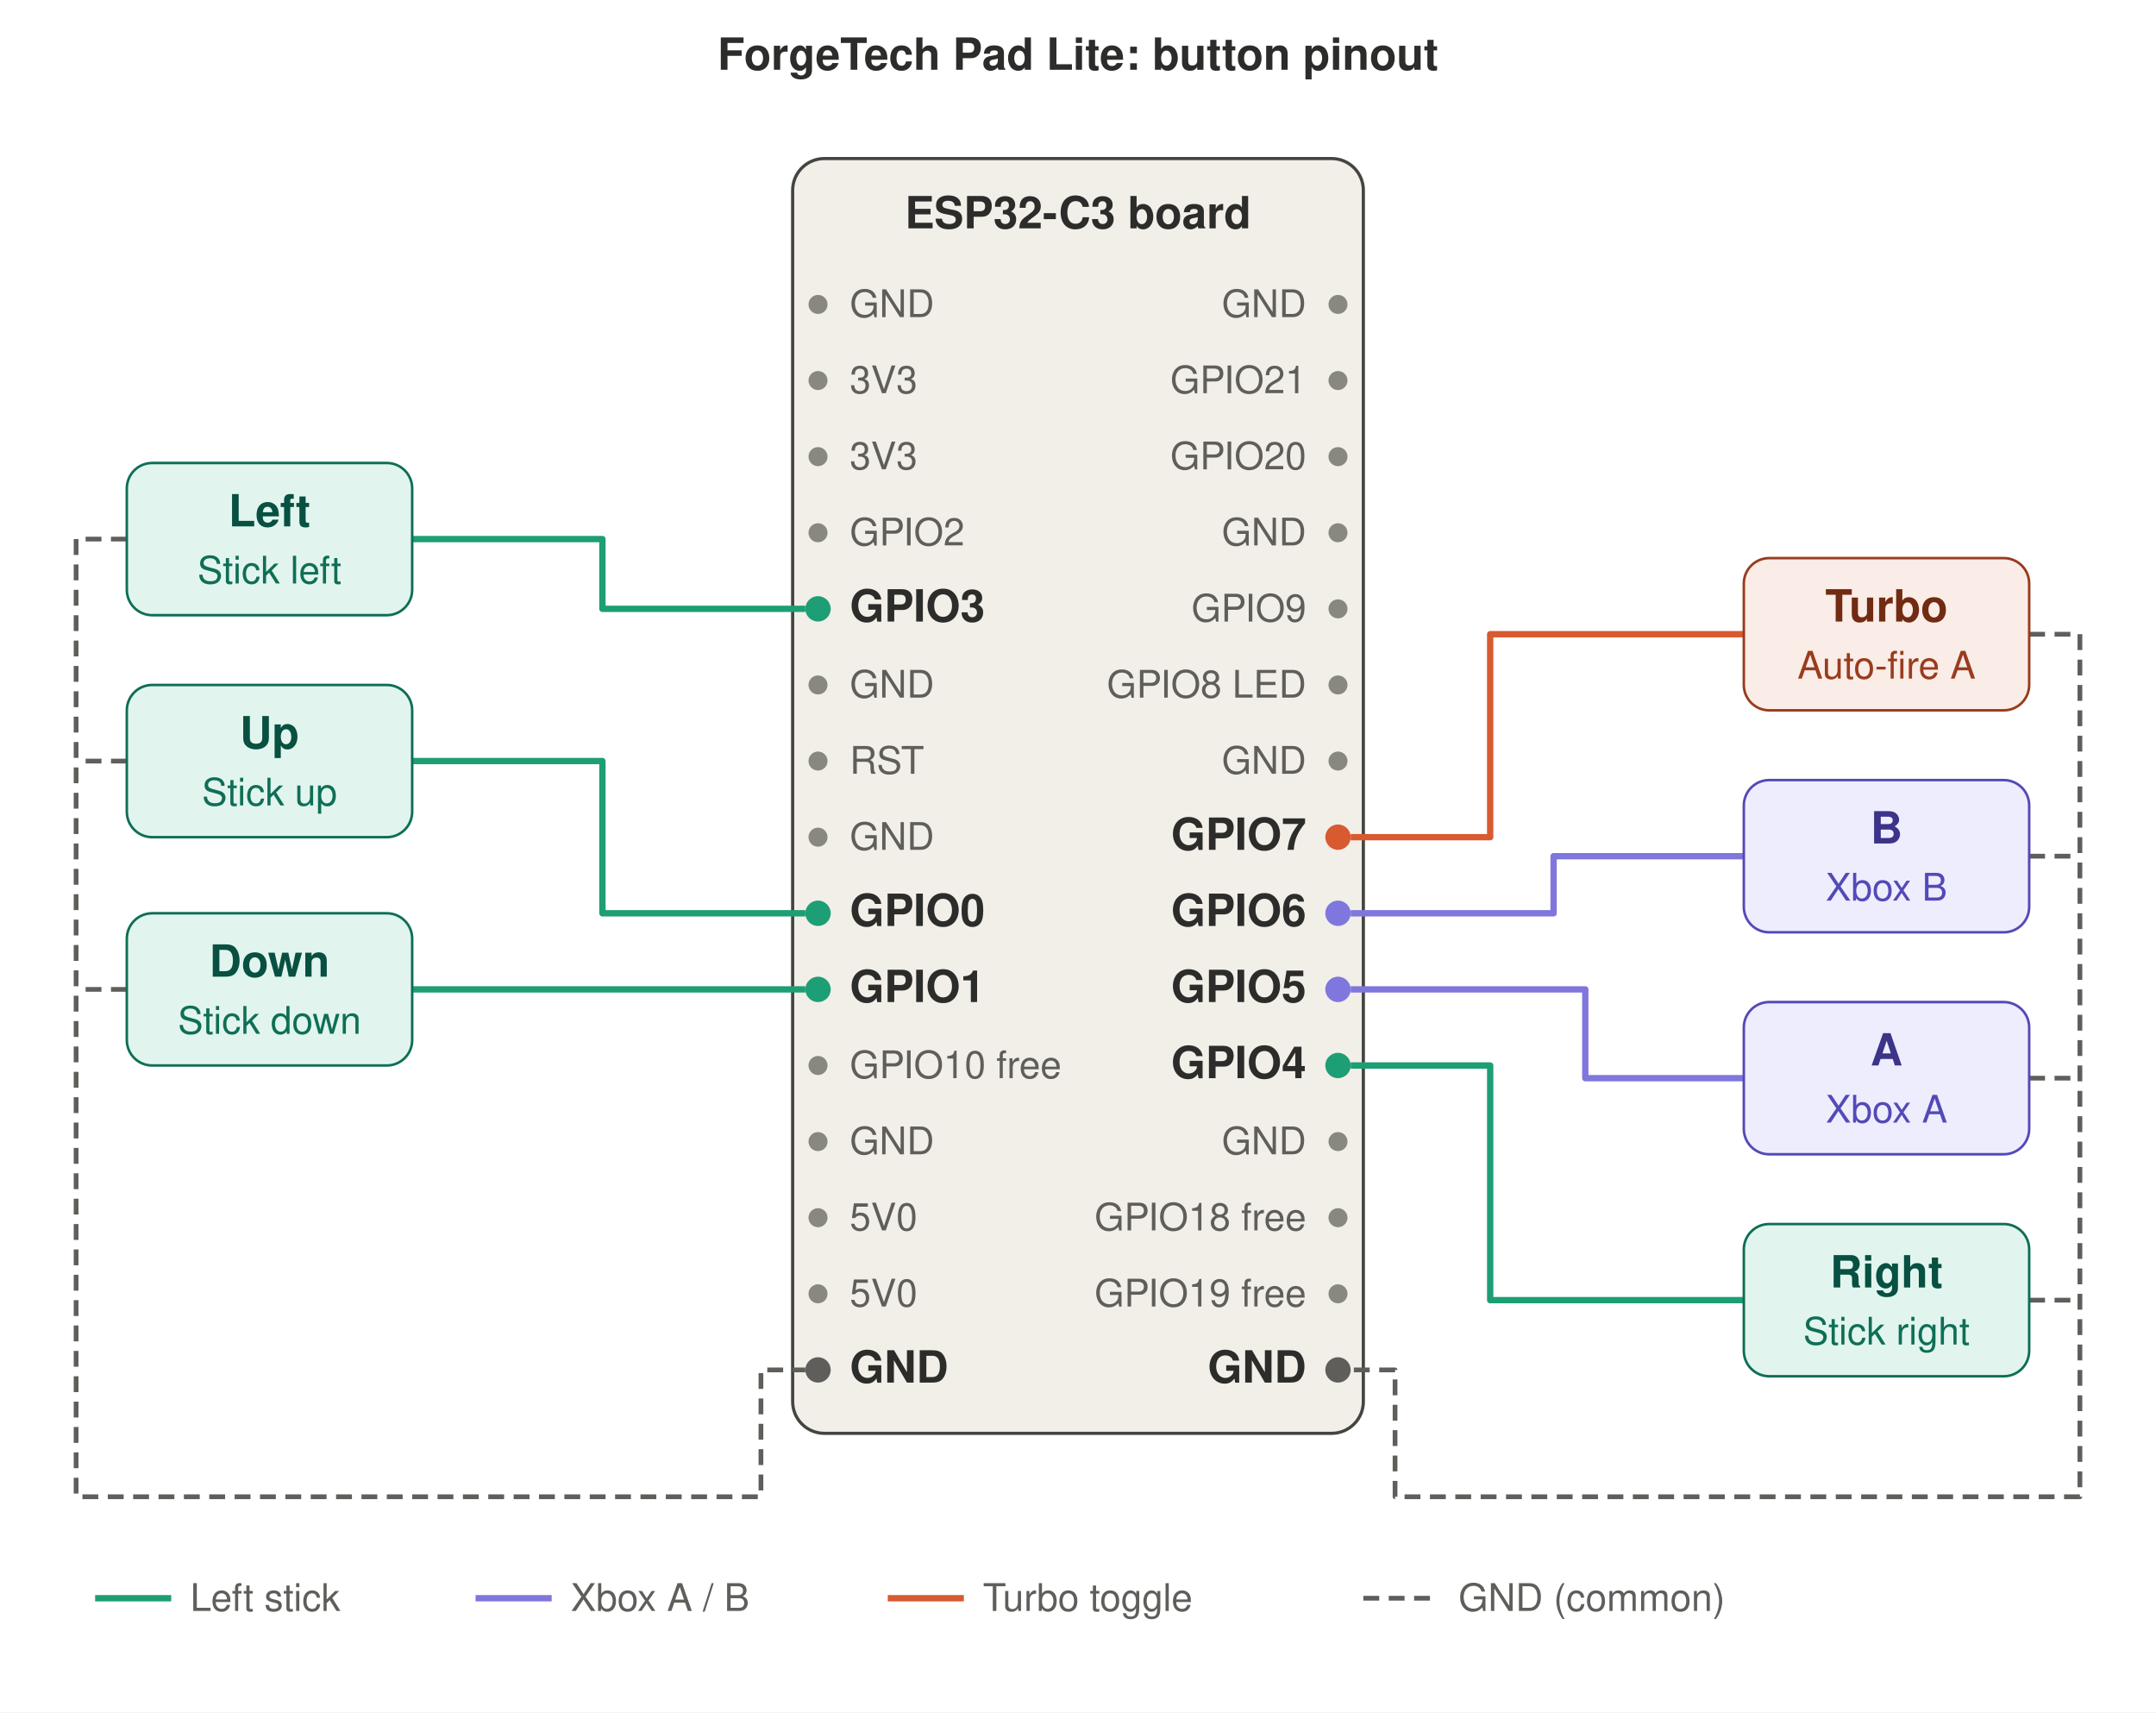
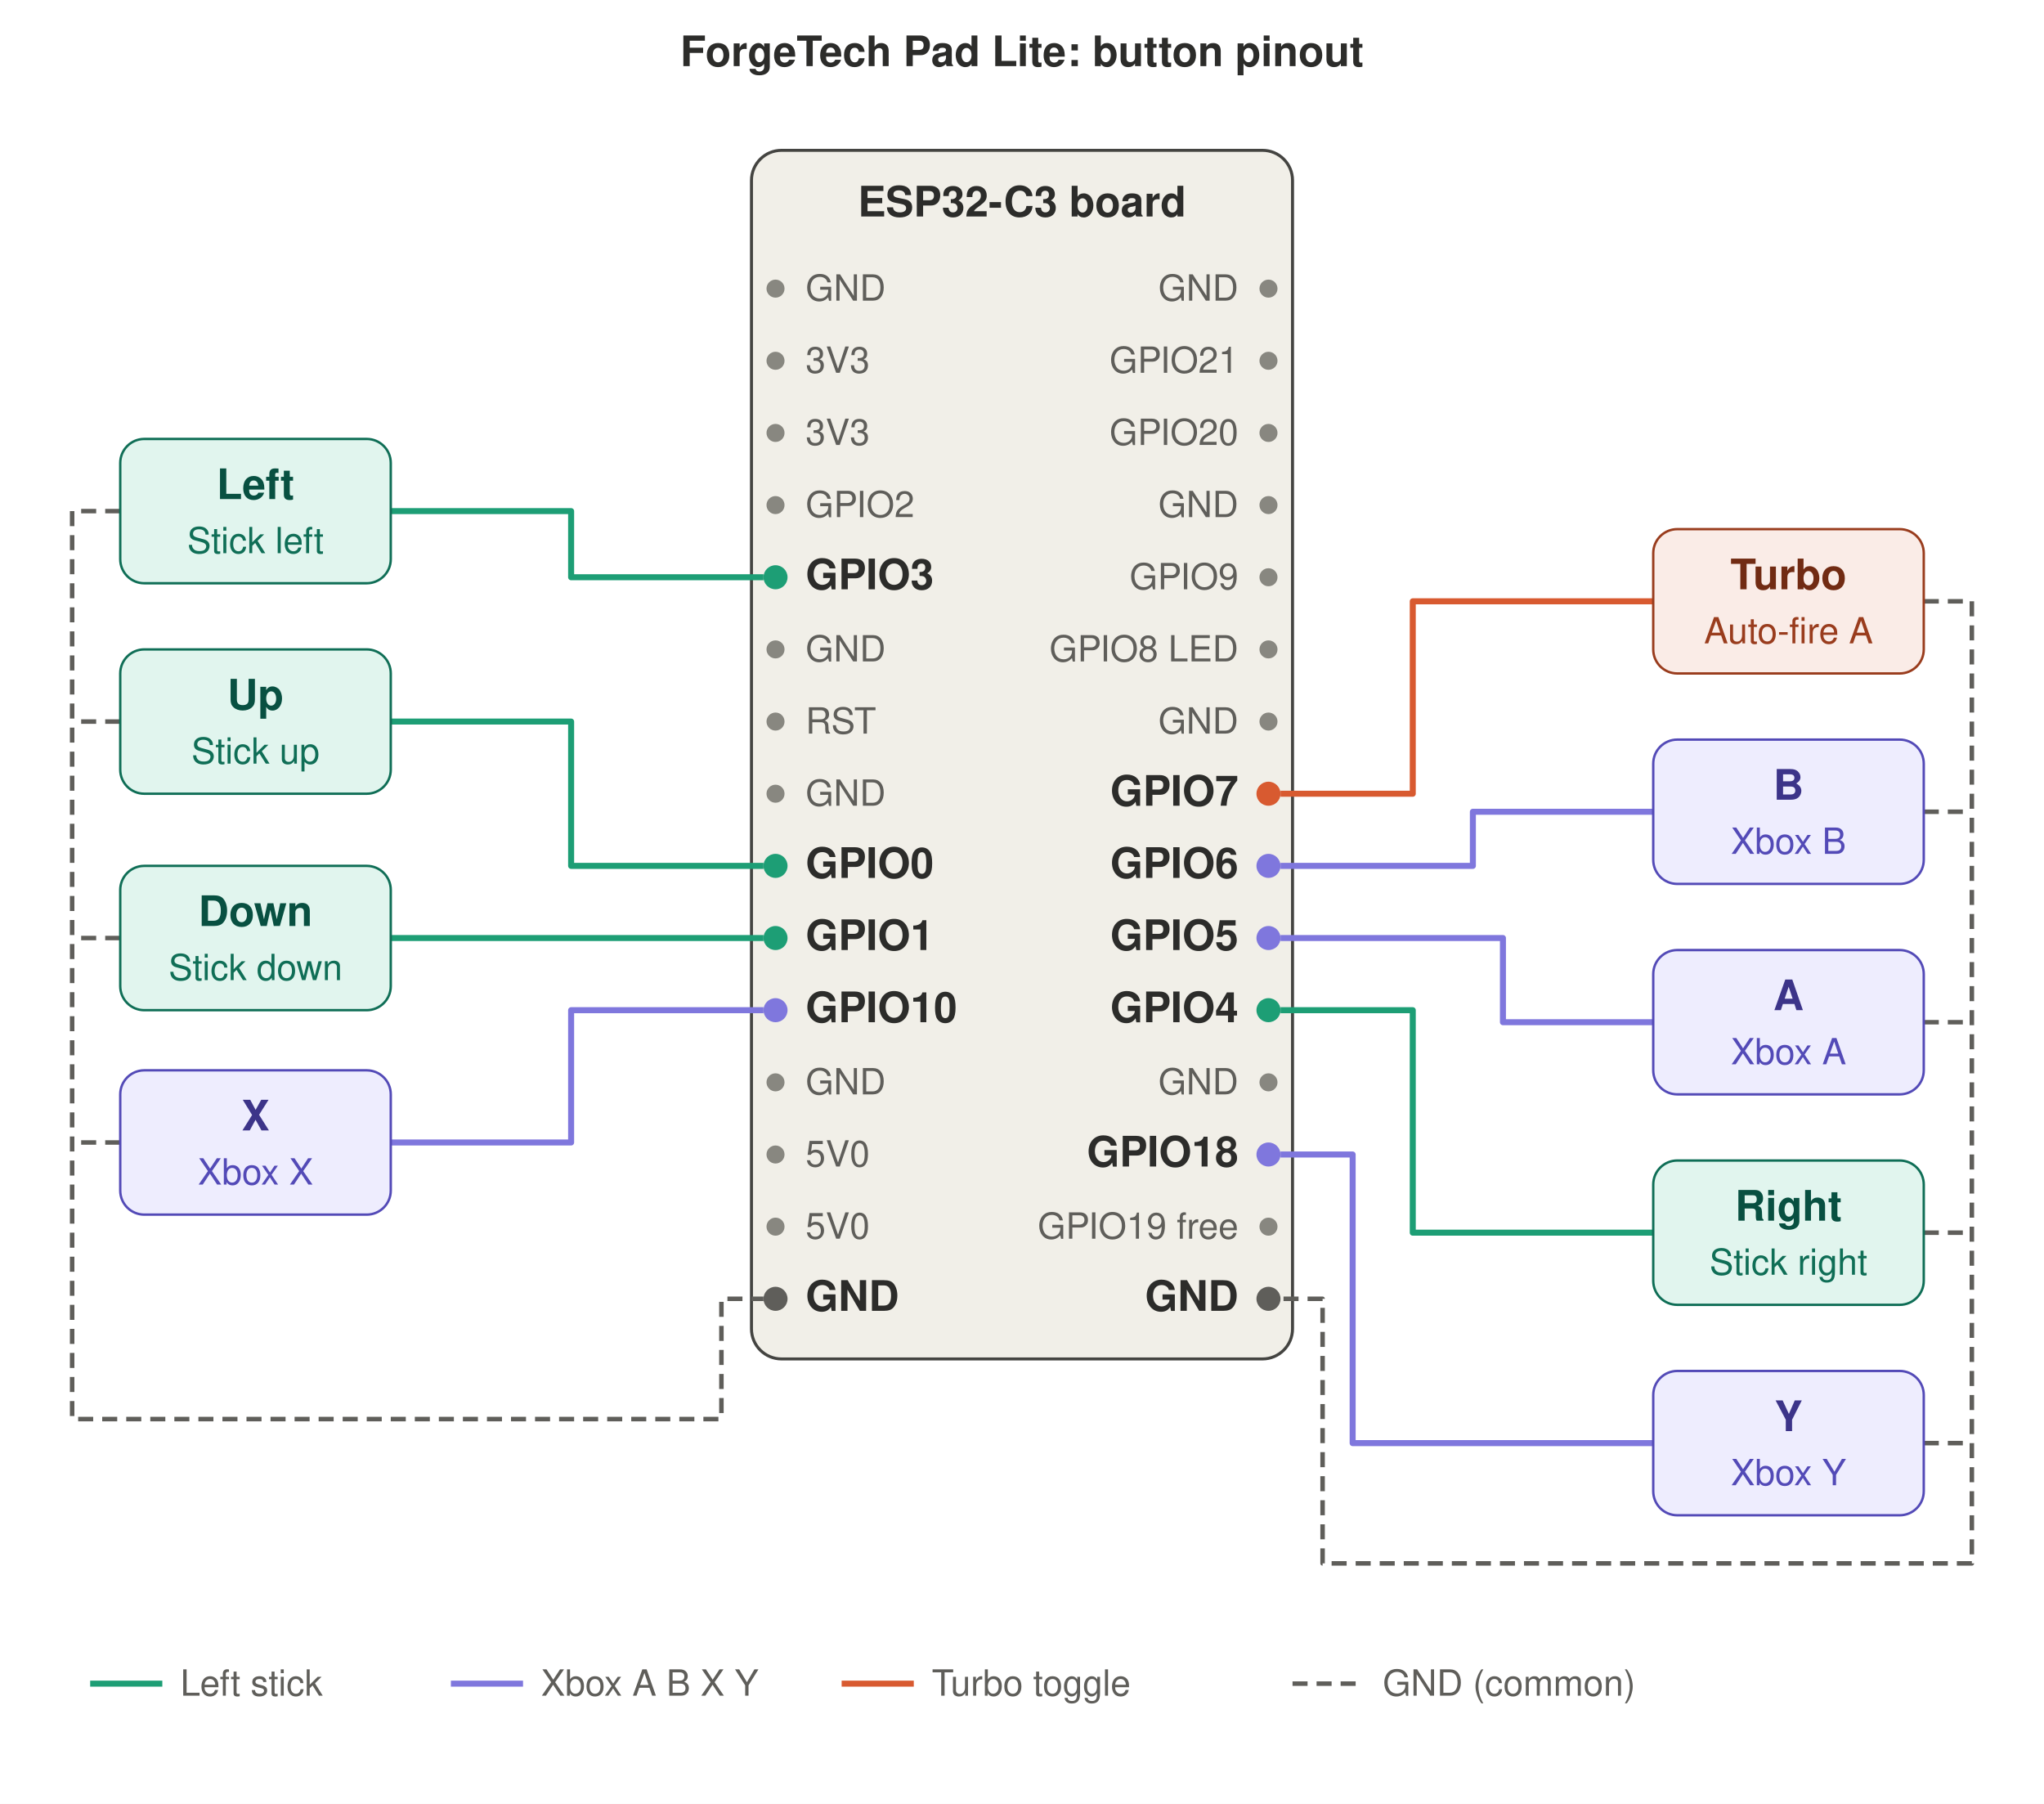
- <svg xmlns="http://www.w3.org/2000/svg" width="680" height="540" viewBox="0 0 680 540" role="img">
+ <svg xmlns="http://www.w3.org/2000/svg" width="680" height="600" viewBox="0 0 680 600" role="img">
  <style>
text{font-family:-apple-system,"Segoe UI",Helvetica,Arial,sans-serif}
.t{font-size:14px;fill:#2C2C2A}.ts{font-size:12px;fill:#5F5E5A}.th{font-size:14px;font-weight:600;fill:#2C2C2A}
.teal rect{fill:#E1F5EE;stroke:#0F6E56}.teal .th{fill:#085041}.teal .ts{fill:#0F6E56}
.purple rect{fill:#EEEDFE;stroke:#534AB7}.purple .th{fill:#3C3489}.purple .ts{fill:#534AB7}
.coral rect{fill:#FAECE7;stroke:#993C1D}.coral .th{fill:#712B13}.coral .ts{fill:#993C1D}
</style>
-   <rect width="680" height="540" fill="#FFFFFF" />
+   <rect width="680" height="600" fill="#FFFFFF" />
  <text class="th" x="340" y="22" text-anchor="middle">ForgeTech Pad Lite: button pinout</text>
  <g transform="translate(0,20)">
    <rect x="250" y="30" width="180" height="402" rx="10" fill="#F1EFE8" stroke="#444441" stroke-width="1" />
    <text class="th" x="340" y="52" text-anchor="middle">ESP32-C3 board</text>
    <g fill="#888780">
      <circle cx="258" cy="76" r="3" />
      <circle cx="258" cy="100" r="3" />
      <circle cx="258" cy="124" r="3" />
      <circle cx="258" cy="148" r="3" />
      <circle cx="258" cy="196" r="3" />
      <circle cx="258" cy="220" r="3" />
      <circle cx="258" cy="244" r="3" />
-       <circle cx="258" cy="316" r="3" />
      <circle cx="258" cy="340" r="3" />
      <circle cx="258" cy="364" r="3" />
      <circle cx="258" cy="388" r="3" />
      <circle cx="422" cy="76" r="3" />
      <circle cx="422" cy="100" r="3" />
      <circle cx="422" cy="124" r="3" />
      <circle cx="422" cy="148" r="3" />
      <circle cx="422" cy="172" r="3" />
      <circle cx="422" cy="196" r="3" />
      <circle cx="422" cy="220" r="3" />
      <circle cx="422" cy="340" r="3" />
-       <circle cx="422" cy="364" r="3" />
      <circle cx="422" cy="388" r="3" />
    </g>
    <text class="ts" x="268" y="80">GND</text>
    <text class="ts" x="268" y="104">3V3</text>
    <text class="ts" x="268" y="128">3V3</text>
    <text class="ts" x="268" y="152">GPIO2</text>
    <text class="ts" x="268" y="200">GND</text>
    <text class="ts" x="268" y="224">RST</text>
    <text class="ts" x="268" y="248">GND</text>
-     <text class="ts" x="268" y="320">GPIO10 free</text>
    <text class="ts" x="268" y="344">GND</text>
    <text class="ts" x="268" y="368">5V0</text>
    <text class="ts" x="268" y="392">5V0</text>
    <text class="ts" x="412" y="80" text-anchor="end">GND</text>
    <text class="ts" x="412" y="104" text-anchor="end">GPIO21</text>
    <text class="ts" x="412" y="128" text-anchor="end">GPIO20</text>
    <text class="ts" x="412" y="152" text-anchor="end">GND</text>
    <text class="ts" x="412" y="176" text-anchor="end">GPIO9</text>
    <text class="ts" x="412" y="200" text-anchor="end">GPIO8 LED</text>
    <text class="ts" x="412" y="224" text-anchor="end">GND</text>
    <text class="ts" x="412" y="344" text-anchor="end">GND</text>
-     <text class="ts" x="412" y="368" text-anchor="end">GPIO18 free</text>
    <text class="ts" x="412" y="392" text-anchor="end">GPIO19 free</text>
    <text class="th" x="268" y="176">GPIO3</text>
    <text class="th" x="268" y="272">GPIO0</text>
    <text class="th" x="268" y="296">GPIO1</text>
    <text class="th" x="268" y="416">GND</text>
+     <text class="th" x="268" y="320">GPIO10</text>
    <text class="th" x="412" y="248" text-anchor="end">GPIO7</text>
    <text class="th" x="412" y="272" text-anchor="end">GPIO6</text>
    <text class="th" x="412" y="296" text-anchor="end">GPIO5</text>
    <text class="th" x="412" y="320" text-anchor="end">GPIO4</text>
    <text class="th" x="412" y="416" text-anchor="end">GND</text>
+     <text class="th" x="412" y="368" text-anchor="end">GPIO18</text>
    <g fill="none" stroke="#1D9E75" stroke-width="2" stroke-linejoin="round">
      <path d="M254 172 H190 V150 H130" />
      <path d="M254 268 H190 V220 H130" />
      <path d="M254 292 H130" />
      <path d="M426 316 H470 V390 H550" />
    </g>
    <path d="M426 244 H470 V180 H550" fill="none" stroke="#D85A30" stroke-width="2" stroke-linejoin="round" />
    <g fill="none" stroke="#7F77DD" stroke-width="2" stroke-linejoin="round">
      <path d="M426 268 H490 V250 H550" />
      <path d="M426 292 H500 V320 H550" />
+       <path d="M254 316 H190 V360 H130" />
+       <path d="M426 364 H450 V460 H550" />
    </g>
    <g fill="none" stroke="#5F5E5A" stroke-width="1.5" stroke-dasharray="5 3" stroke-linejoin="round">
-       <path d="M40 150 H24 M40 220 H24 M40 292 H24 M24 150 V452 H240 V412 H254" />
-       <path d="M640 180 H656 M640 250 H656 M640 320 H656 M640 390 H656 M656 180 V452 H440 V412 H426" />
+       <path d="M40 150 H24 M40 220 H24 M40 292 H24 M40 360 H24 M24 150 V452 H240 V412 H254" />
+       <path d="M640 180 H656 M640 250 H656 M640 320 H656 M640 390 H656 M640 460 H656 M656 180 V500 H440 V412 H426" />
    </g>
    <g fill="#1D9E75">
      <circle cx="258" cy="172" r="4" />
      <circle cx="258" cy="268" r="4" />
      <circle cx="258" cy="292" r="4" />
      <circle cx="422" cy="316" r="4" />
    </g>
    <g fill="#7F77DD">
      <circle cx="422" cy="268" r="4" />
      <circle cx="422" cy="292" r="4" />
+       <circle cx="258" cy="316" r="4" />
+       <circle cx="422" cy="364" r="4" />
    </g>
    <circle cx="422" cy="244" r="4" fill="#D85A30" />
    <g fill="#5F5E5A">
      <circle cx="258" cy="412" r="4" />
      <circle cx="422" cy="412" r="4" />
    </g>
    <g class="teal" stroke-width="0.8">
      <rect x="40" y="126" width="90" height="48" rx="8" />
      <text class="th" x="85" y="146" text-anchor="middle">Left</text>
      <text class="ts" x="85" y="164" text-anchor="middle">Stick left</text>
      <rect x="40" y="196" width="90" height="48" rx="8" />
      <text class="th" x="85" y="216" text-anchor="middle">Up</text>
      <text class="ts" x="85" y="234" text-anchor="middle">Stick up</text>
      <rect x="40" y="268" width="90" height="48" rx="8" />
      <text class="th" x="85" y="288" text-anchor="middle">Down</text>
      <text class="ts" x="85" y="306" text-anchor="middle">Stick down</text>
      <rect x="550" y="366" width="90" height="48" rx="8" />
      <text class="th" x="595" y="386" text-anchor="middle">Right</text>
      <text class="ts" x="595" y="404" text-anchor="middle">Stick right</text>
    </g>
    <g class="coral" stroke-width="0.8">
      <rect x="550" y="156" width="90" height="48" rx="8" />
      <text class="th" x="595" y="176" text-anchor="middle">Turbo</text>
      <text class="ts" x="595" y="194" text-anchor="middle">Auto-fire A</text>
    </g>
    <g class="purple" stroke-width="0.8">
      <rect x="550" y="226" width="90" height="48" rx="8" />
      <text class="th" x="595" y="246" text-anchor="middle">B</text>
      <text class="ts" x="595" y="264" text-anchor="middle">Xbox B</text>
      <rect x="550" y="296" width="90" height="48" rx="8" />
      <text class="th" x="595" y="316" text-anchor="middle">A</text>
      <text class="ts" x="595" y="334" text-anchor="middle">Xbox A</text>
+       <rect x="40" y="336" width="90" height="48" rx="8" />
+       <text class="th" x="85" y="356" text-anchor="middle">X</text>
+       <text class="ts" x="85" y="374" text-anchor="middle">Xbox X</text>
+       <rect x="550" y="436" width="90" height="48" rx="8" />
+       <text class="th" x="595" y="456" text-anchor="middle">Y</text>
+       <text class="ts" x="595" y="474" text-anchor="middle">Xbox Y</text>
    </g>
-     <line x1="30" y1="484" x2="54" y2="484" stroke="#1D9E75" stroke-width="2" />
-     <text class="ts" x="60" y="488">Left stick</text>
-     <line x1="150" y1="484" x2="174" y2="484" stroke="#7F77DD" stroke-width="2" />
-     <text class="ts" x="180" y="488">Xbox A / B</text>
-     <line x1="280" y1="484" x2="304" y2="484" stroke="#D85A30" stroke-width="2" />
-     <text class="ts" x="310" y="488">Turbo toggle</text>
-     <line x1="430" y1="484" x2="454" y2="484" stroke="#5F5E5A" stroke-width="1.5" stroke-dasharray="5 3" />
-     <text class="ts" x="460" y="488">GND (common)</text>
+     <line x1="30" y1="540" x2="54" y2="540" stroke="#1D9E75" stroke-width="2" />
+     <text class="ts" x="60" y="544">Left stick</text>
+     <line x1="150" y1="540" x2="174" y2="540" stroke="#7F77DD" stroke-width="2" />
+     <text class="ts" x="180" y="544">Xbox A B X Y</text>
+     <line x1="280" y1="540" x2="304" y2="540" stroke="#D85A30" stroke-width="2" />
+     <text class="ts" x="310" y="544">Turbo toggle</text>
+     <line x1="430" y1="540" x2="454" y2="540" stroke="#5F5E5A" stroke-width="1.5" stroke-dasharray="5 3" />
+     <text class="ts" x="460" y="544">GND (common)</text>
  </g>
</svg>
